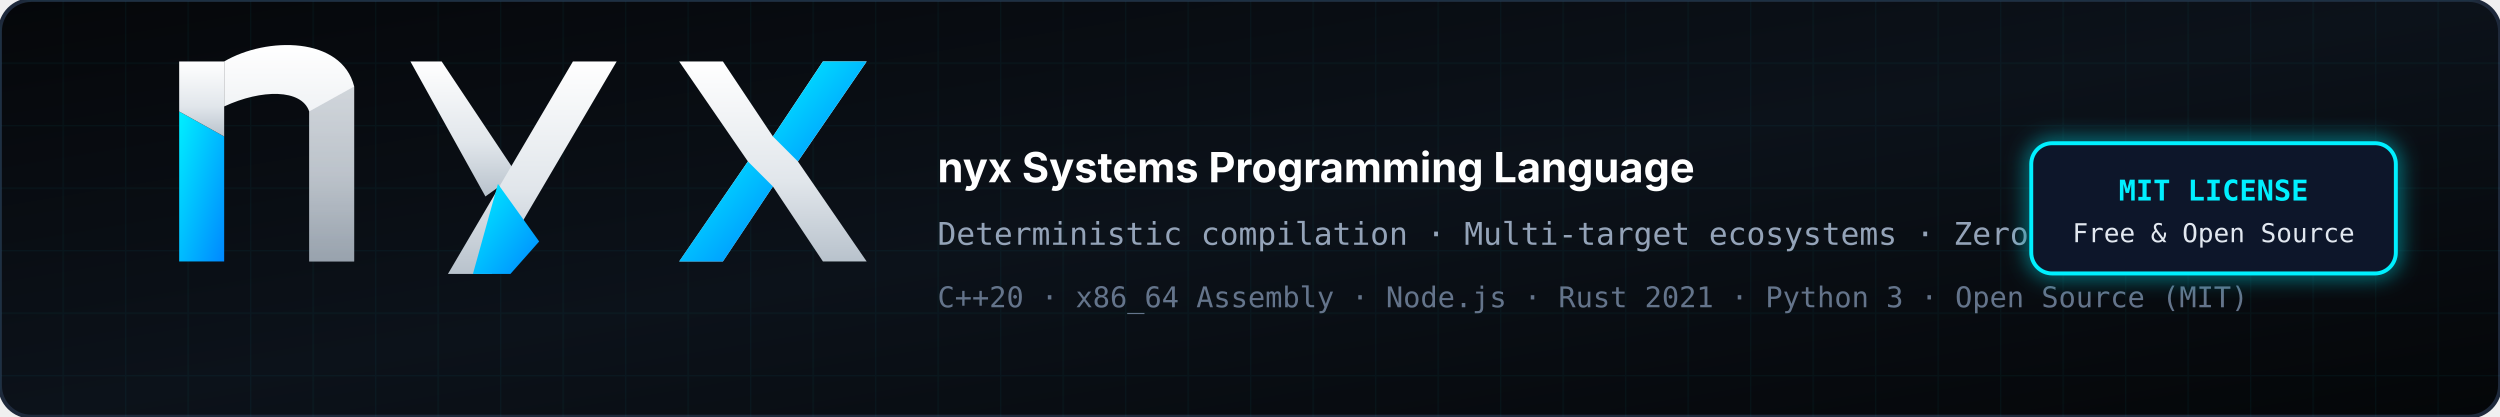
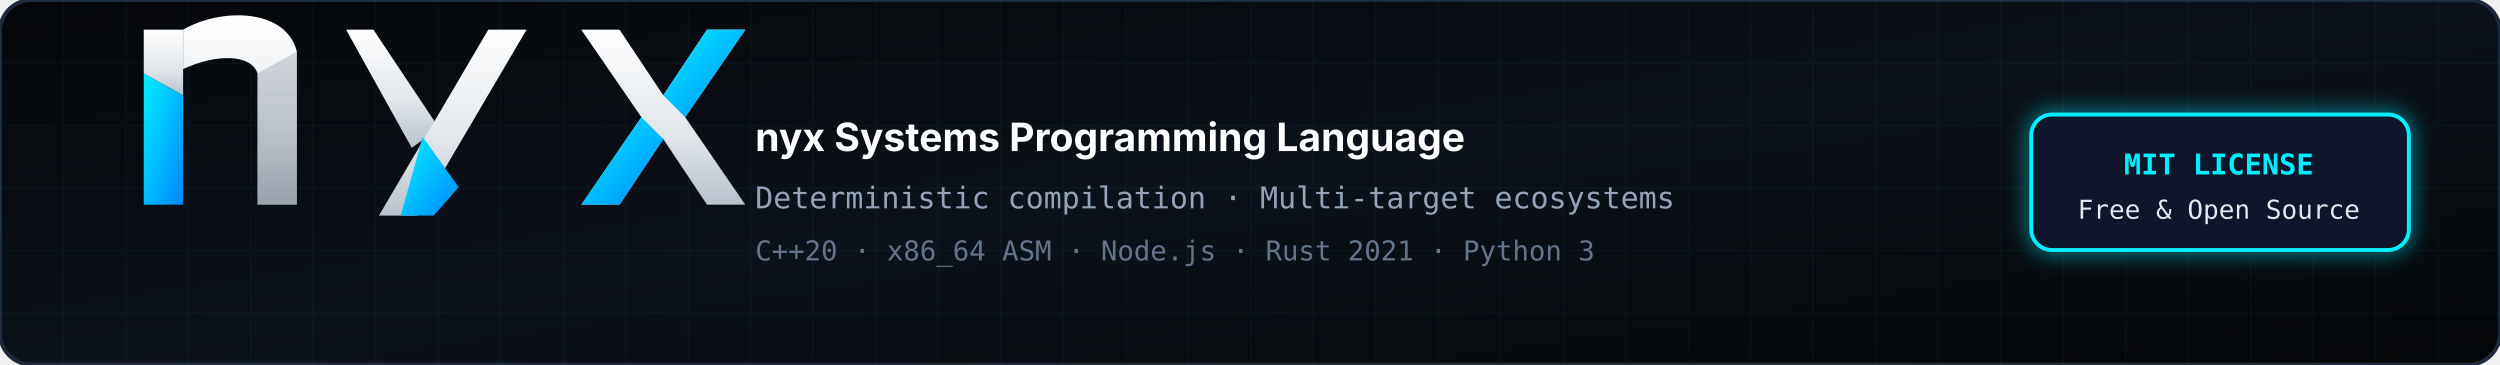
- <svg xmlns="http://www.w3.org/2000/svg" viewBox="0 0 960 160" width="100%" height="100%">
+ <svg xmlns="http://www.w3.org/2000/svg" viewBox="0 0 960 140" width="100%" height="100%">
  <defs>
    <linearGradient id="footBg" x1="0%" y1="0%" x2="100%" y2="100%">
      <stop offset="0%" stop-color="#05070a" />
      <stop offset="50%" stop-color="#0c121a" />
      <stop offset="100%" stop-color="#040608" />
    </linearGradient>
    <linearGradient id="silverGrad" x1="0%" y1="0%" x2="0%" y2="100%">
      <stop offset="0%" stop-color="#FFFFFF" />
      <stop offset="60%" stop-color="#E1E6EB" />
      <stop offset="100%" stop-color="#B8C2CC" />
    </linearGradient>
    <linearGradient id="cyanFacet" x1="0%" y1="0%" x2="100%" y2="100%">
      <stop offset="0%" stop-color="#00F0FF" />
      <stop offset="100%" stop-color="#0088FF" />
    </linearGradient>
    <linearGradient id="shadeFacet" x1="0%" y1="0%" x2="0%" y2="100%">
      <stop offset="0%" stop-color="#7B8896" />
      <stop offset="100%" stop-color="#4B5563" />
    </linearGradient>
    <filter id="footGlow" x="-20%" y="-20%" width="140%" height="140%">
      <feGaussianBlur stdDeviation="4" result="blur" />
      <feMerge>
        <feMergeNode in="blur" />
        <feMergeNode in="SourceGraphic" />
      </feMerge>
    </filter>
    <pattern id="footGrid" width="24" height="24" patternUnits="userSpaceOnUse">
      <path d="M 24 0 L 0 0 0 24" fill="none" stroke="rgba(0, 240, 255, 0.04)" stroke-width="1" />
    </pattern>
  </defs>
  <style>
    .mono { font-family: 'JetBrains Mono', 'Fira Code', monospace; }
    .sans { font-family: 'Inter', system-ui, sans-serif; }
    
    @keyframes footScan {
-       0%, 100% { stroke-opacity: 0.2; }
-       50% { stroke-opacity: 0.75; }
+       0%, 100% { stroke-opacity: 0.3; }
+       50% { stroke-opacity: 0.85; }
    }
    .foot-pulse { animation: footScan 3s ease-in-out infinite; }
  </style>
-   <rect width="960" height="160" rx="12" fill="url(#footBg)" stroke="#1e293b" stroke-width="1.5" />
-   <rect width="960" height="160" rx="12" fill="url(#footGrid)" />
-   <g transform="translate(40, -10) scale(0.48)">
+   <rect width="960" height="140" rx="12" fill="url(#footBg)" stroke="#1e293b" stroke-width="1.5" />
+   <rect width="960" height="140" rx="12" fill="url(#footGrid)" />
+   <g transform="translate(30, -18) scale(0.42)">
    <path d="M 60 110 L 96 130 L 96 230 L 60 230 Z" fill="url(#cyanFacet)" />
    <path d="M 60 70 L 96 70 L 96 130 L 60 110 Z" fill="url(#silverGrad)" />
    <path d="M 96 70 C 130 50 190 50 200 90 L 200 230 L 164 230 L 164 110 C 158 92 126 92 96 106 Z" fill="url(#silverGrad)" />
    <path d="M 164 110 L 200 90 L 200 230 L 164 230 Z" fill="url(#shadeFacet)" opacity="0.3" />
    <path d="M 270 70 L 330 160 L 305 178 L 245 70 Z" fill="url(#silverGrad)" />
    <path d="M 375 70 L 275 240 L 310 240 L 410 70 Z" fill="url(#silverGrad)" />
    <path d="M 315 168 L 348 214 L 325 240 L 295 240 Z" fill="url(#cyanFacet)" />
    <path d="M 460 70 L 515 150 L 460 230 L 495 230 L 535 170 L 575 230 L 610 230 L 555 150 L 610 70 L 575 70 L 535 130 L 495 70 Z" fill="url(#silverGrad)" />
    <path d="M 555 150 L 610 70 L 575 70 L 535 130 Z" fill="url(#cyanFacet)" />
    <path d="M 515 150 L 460 230 L 495 230 L 535 170 Z" fill="url(#cyanFacet)" />
  </g>
-   <g transform="translate(360, 50)">
-     <text x="0" y="20" class="sans" font-size="16" font-weight="700" fill="#ffffff">nyx Systems Programming Language</text>
-     <text x="0" y="44" class="mono" font-size="12" fill="#94a3b8">Deterministic compilation · Multi-target ecosystems · Zero-cost ABI</text>
-     <text x="0" y="68" class="mono" font-size="11" fill="#64748b">C++20 · x86_64 Assembly · Node.js · Rust 2021 · Python 3 · Open Source (MIT)</text>
+   <g transform="translate(290, 42)">
+     <text x="0" y="16" class="sans" font-size="15" font-weight="700" fill="#ffffff">nyx Systems Programming Language</text>
+     <text x="0" y="38" class="mono" font-size="11.5" fill="#94a3b8">Deterministic compilation · Multi-target ecosystems</text>
+     <text x="0" y="58" class="mono" font-size="10.5" fill="#64748b">C++20 · x86_64 ASM · Node.js · Rust 2021 · Python 3</text>
  </g>
-   <g transform="translate(780, 55)">
-     <rect width="140" height="50" rx="8" fill="#0f172a" stroke="#00f0ff" stroke-width="1.5" class="foot-pulse" filter="url(#footGlow)" />
-     <text x="70" y="22" text-anchor="middle" class="mono" font-size="11" font-weight="700" fill="#00f0ff">MIT LICENSE</text>
-     <text x="70" y="38" text-anchor="middle" class="mono" font-size="10" fill="#e2e8f0">Free &amp; Open Source</text>
+   <g transform="translate(780, 44)">
+     <rect width="145" height="52" rx="8" fill="#0f172a" stroke="#00f0ff" stroke-width="1.5" class="foot-pulse" filter="url(#footGlow)" />
+     <text x="72" y="23" text-anchor="middle" class="mono" font-size="11" font-weight="700" fill="#00f0ff">MIT LICENSE</text>
+     <text x="72" y="40" text-anchor="middle" class="mono" font-size="10" fill="#e2e8f0">Free &amp; Open Source</text>
  </g>
</svg>
